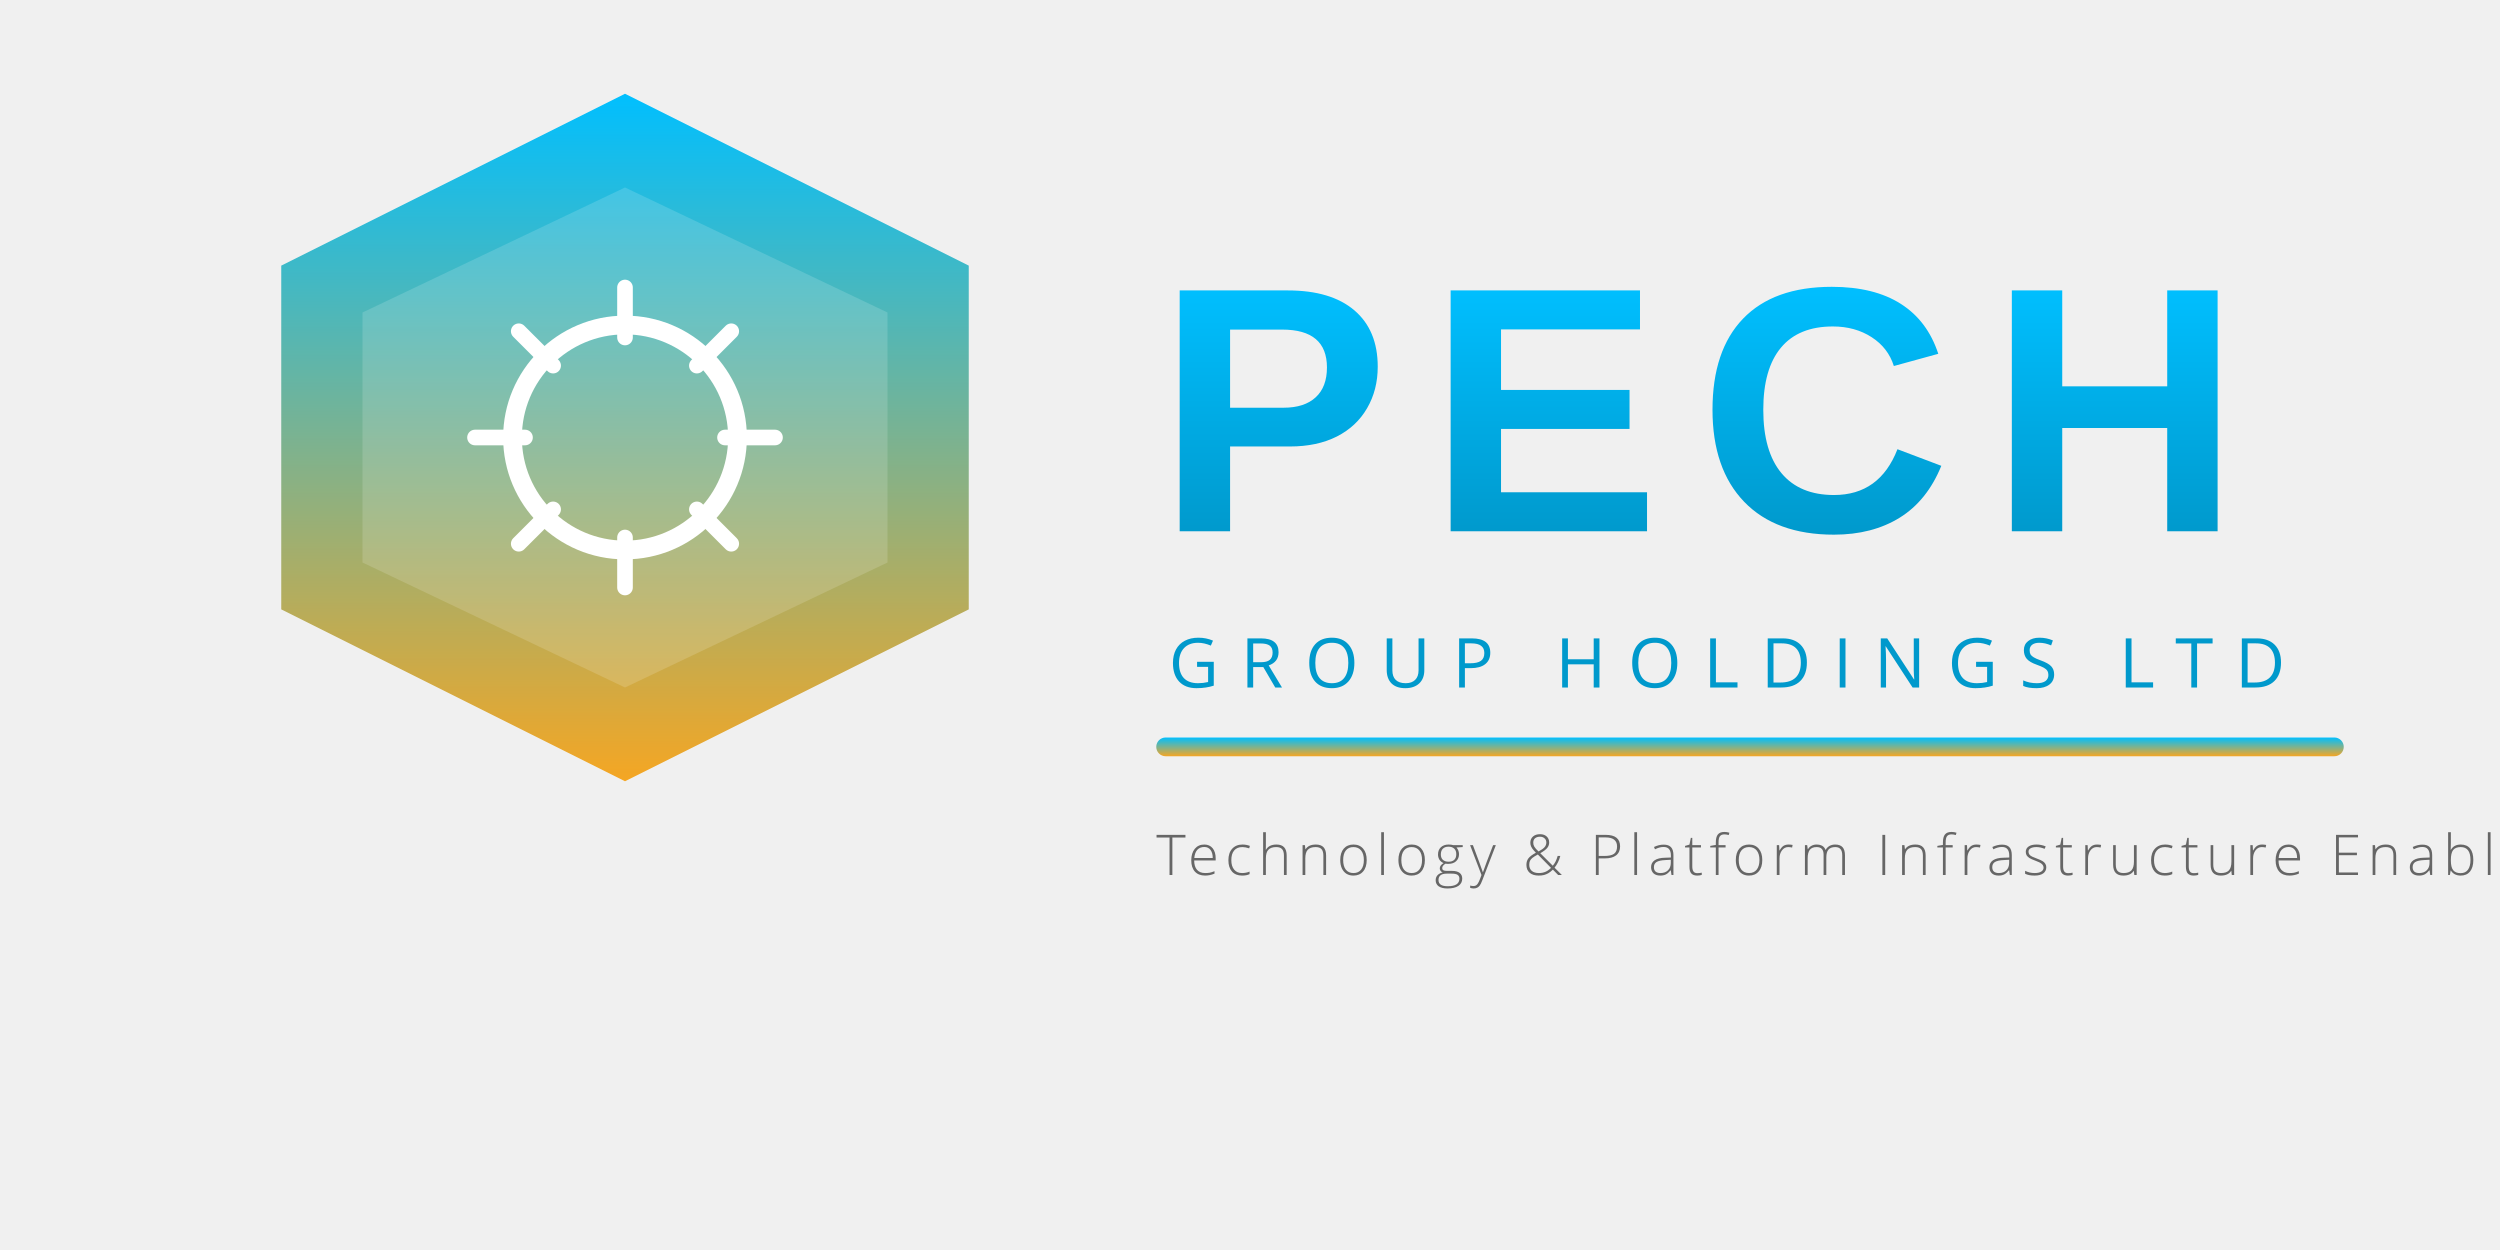
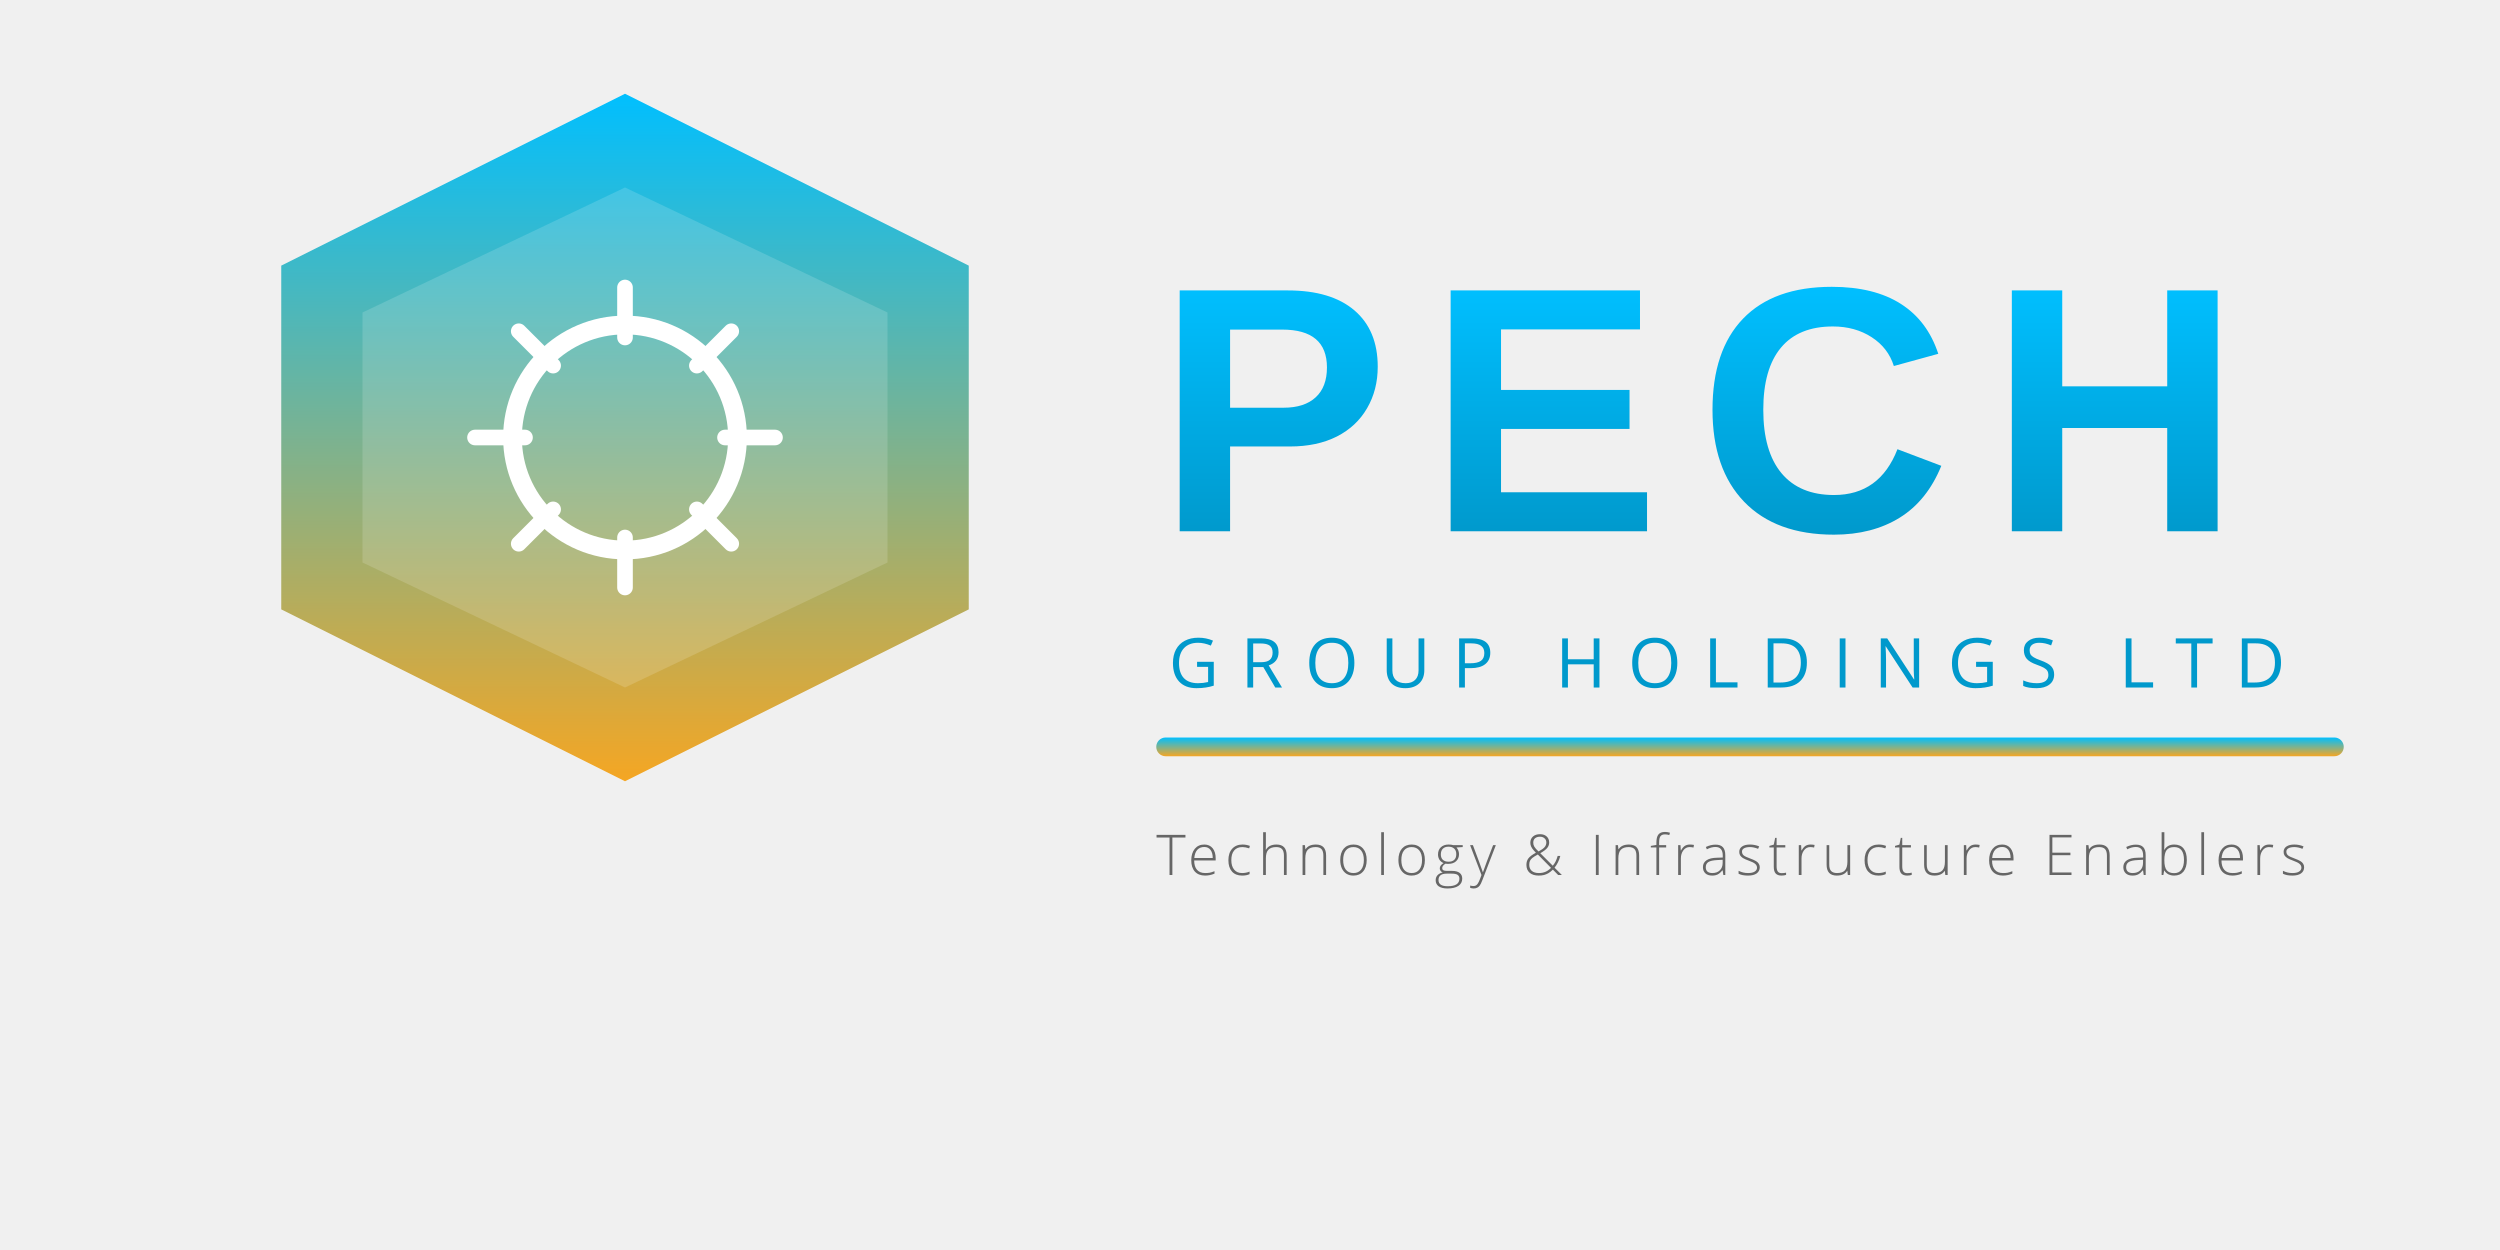
<svg xmlns="http://www.w3.org/2000/svg" viewBox="0 0 400 200" width="400" height="200">
  <defs>
    <linearGradient id="hexGrad" x1="0%" y1="0%" x2="0%" y2="100%">
      <stop offset="0%" style="stop-color:#00BFFF" />
      <stop offset="100%" style="stop-color:#F5A623" />
    </linearGradient>
    <linearGradient id="textGrad" x1="0%" y1="0%" x2="0%" y2="100%">
      <stop offset="0%" style="stop-color:#00BFFF" />
      <stop offset="100%" style="stop-color:#0099CC" />
    </linearGradient>
  </defs>
  <polygon points="100,15 155,42.5 155,97.5 100,125 45,97.5 45,42.5" fill="url(#hexGrad)" stroke="none" />
  <polygon points="100,30 142,50 142,90 100,110 58,90 58,50" fill="#FFFFFF" opacity="0.15" />
  <circle cx="100" cy="70" r="18" fill="none" stroke="#FFFFFF" stroke-width="3" />
  <line x1="100" y1="46" x2="100" y2="54" stroke="#FFFFFF" stroke-width="2.5" stroke-linecap="round" />
  <line x1="100" y1="86" x2="100" y2="94" stroke="#FFFFFF" stroke-width="2.5" stroke-linecap="round" />
  <line x1="76" y1="70" x2="84" y2="70" stroke="#FFFFFF" stroke-width="2.5" stroke-linecap="round" />
  <line x1="116" y1="70" x2="124" y2="70" stroke="#FFFFFF" stroke-width="2.5" stroke-linecap="round" />
  <line x1="83" y1="53" x2="88.5" y2="58.5" stroke="#FFFFFF" stroke-width="2.5" stroke-linecap="round" />
  <line x1="111.5" y1="81.5" x2="117" y2="87" stroke="#FFFFFF" stroke-width="2.5" stroke-linecap="round" />
  <line x1="117" y1="53" x2="111.5" y2="58.5" stroke="#FFFFFF" stroke-width="2.5" stroke-linecap="round" />
  <line x1="88.5" y1="81.5" x2="83" y2="87" stroke="#FFFFFF" stroke-width="2.5" stroke-linecap="round" />
  <text x="185" y="85" font-family="'Montserrat', 'Segoe UI', Arial, sans-serif" font-weight="800" font-size="56" fill="url(#textGrad)" letter-spacing="6">PECH</text>
  <text x="187" y="110" font-family="'Open Sans', 'Segoe UI', Arial, sans-serif" font-weight="400" font-size="11" fill="#0099CC" letter-spacing="3.5">GROUP HOLDINGS LTD</text>
  <rect x="185" y="118" width="190" height="3" rx="1.5" fill="url(#hexGrad)" />
-   <text x="185" y="140" font-family="'Open Sans', 'Segoe UI', Arial, sans-serif" font-weight="300" font-size="9" fill="#666666" letter-spacing="1">Technology &amp; Platform Infrastructure Enablers</text>
+   <text x="185" y="140" font-family="'Open Sans', 'Segoe UI', Arial, sans-serif" font-weight="300" font-size="9" fill="#666666" letter-spacing="1">Technology &amp; Infrastructure Enablers</text>
</svg>
